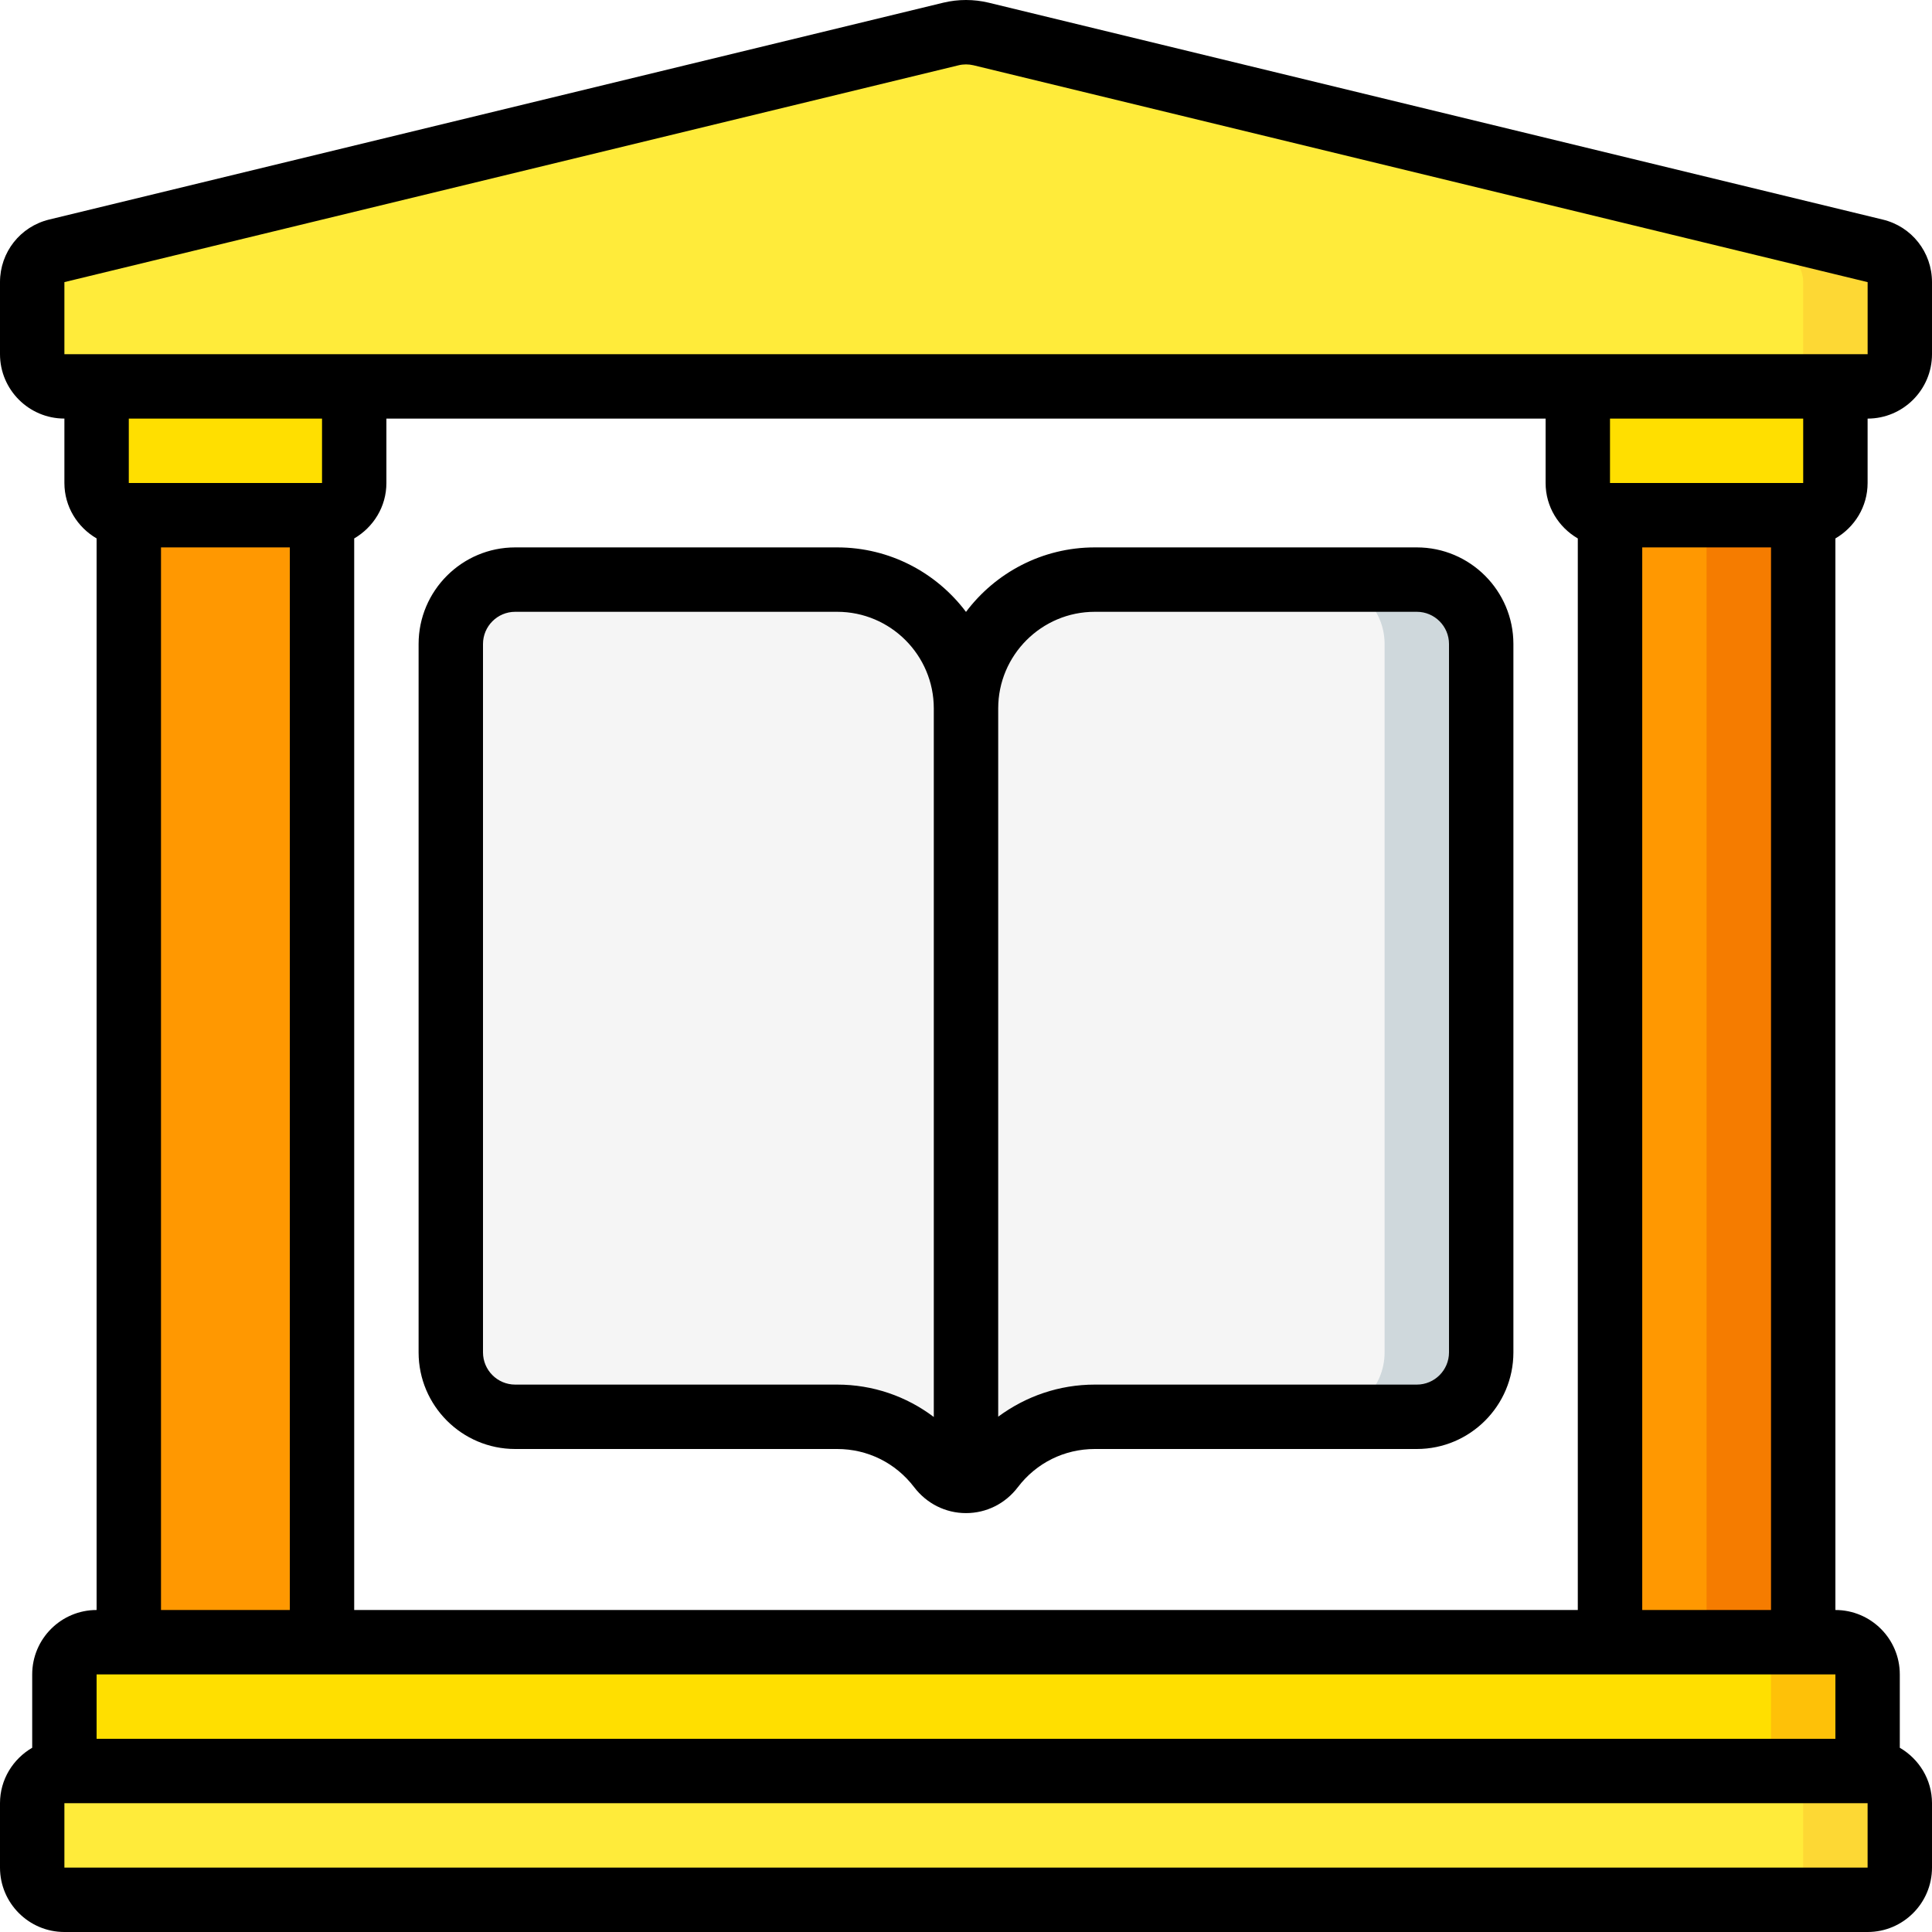
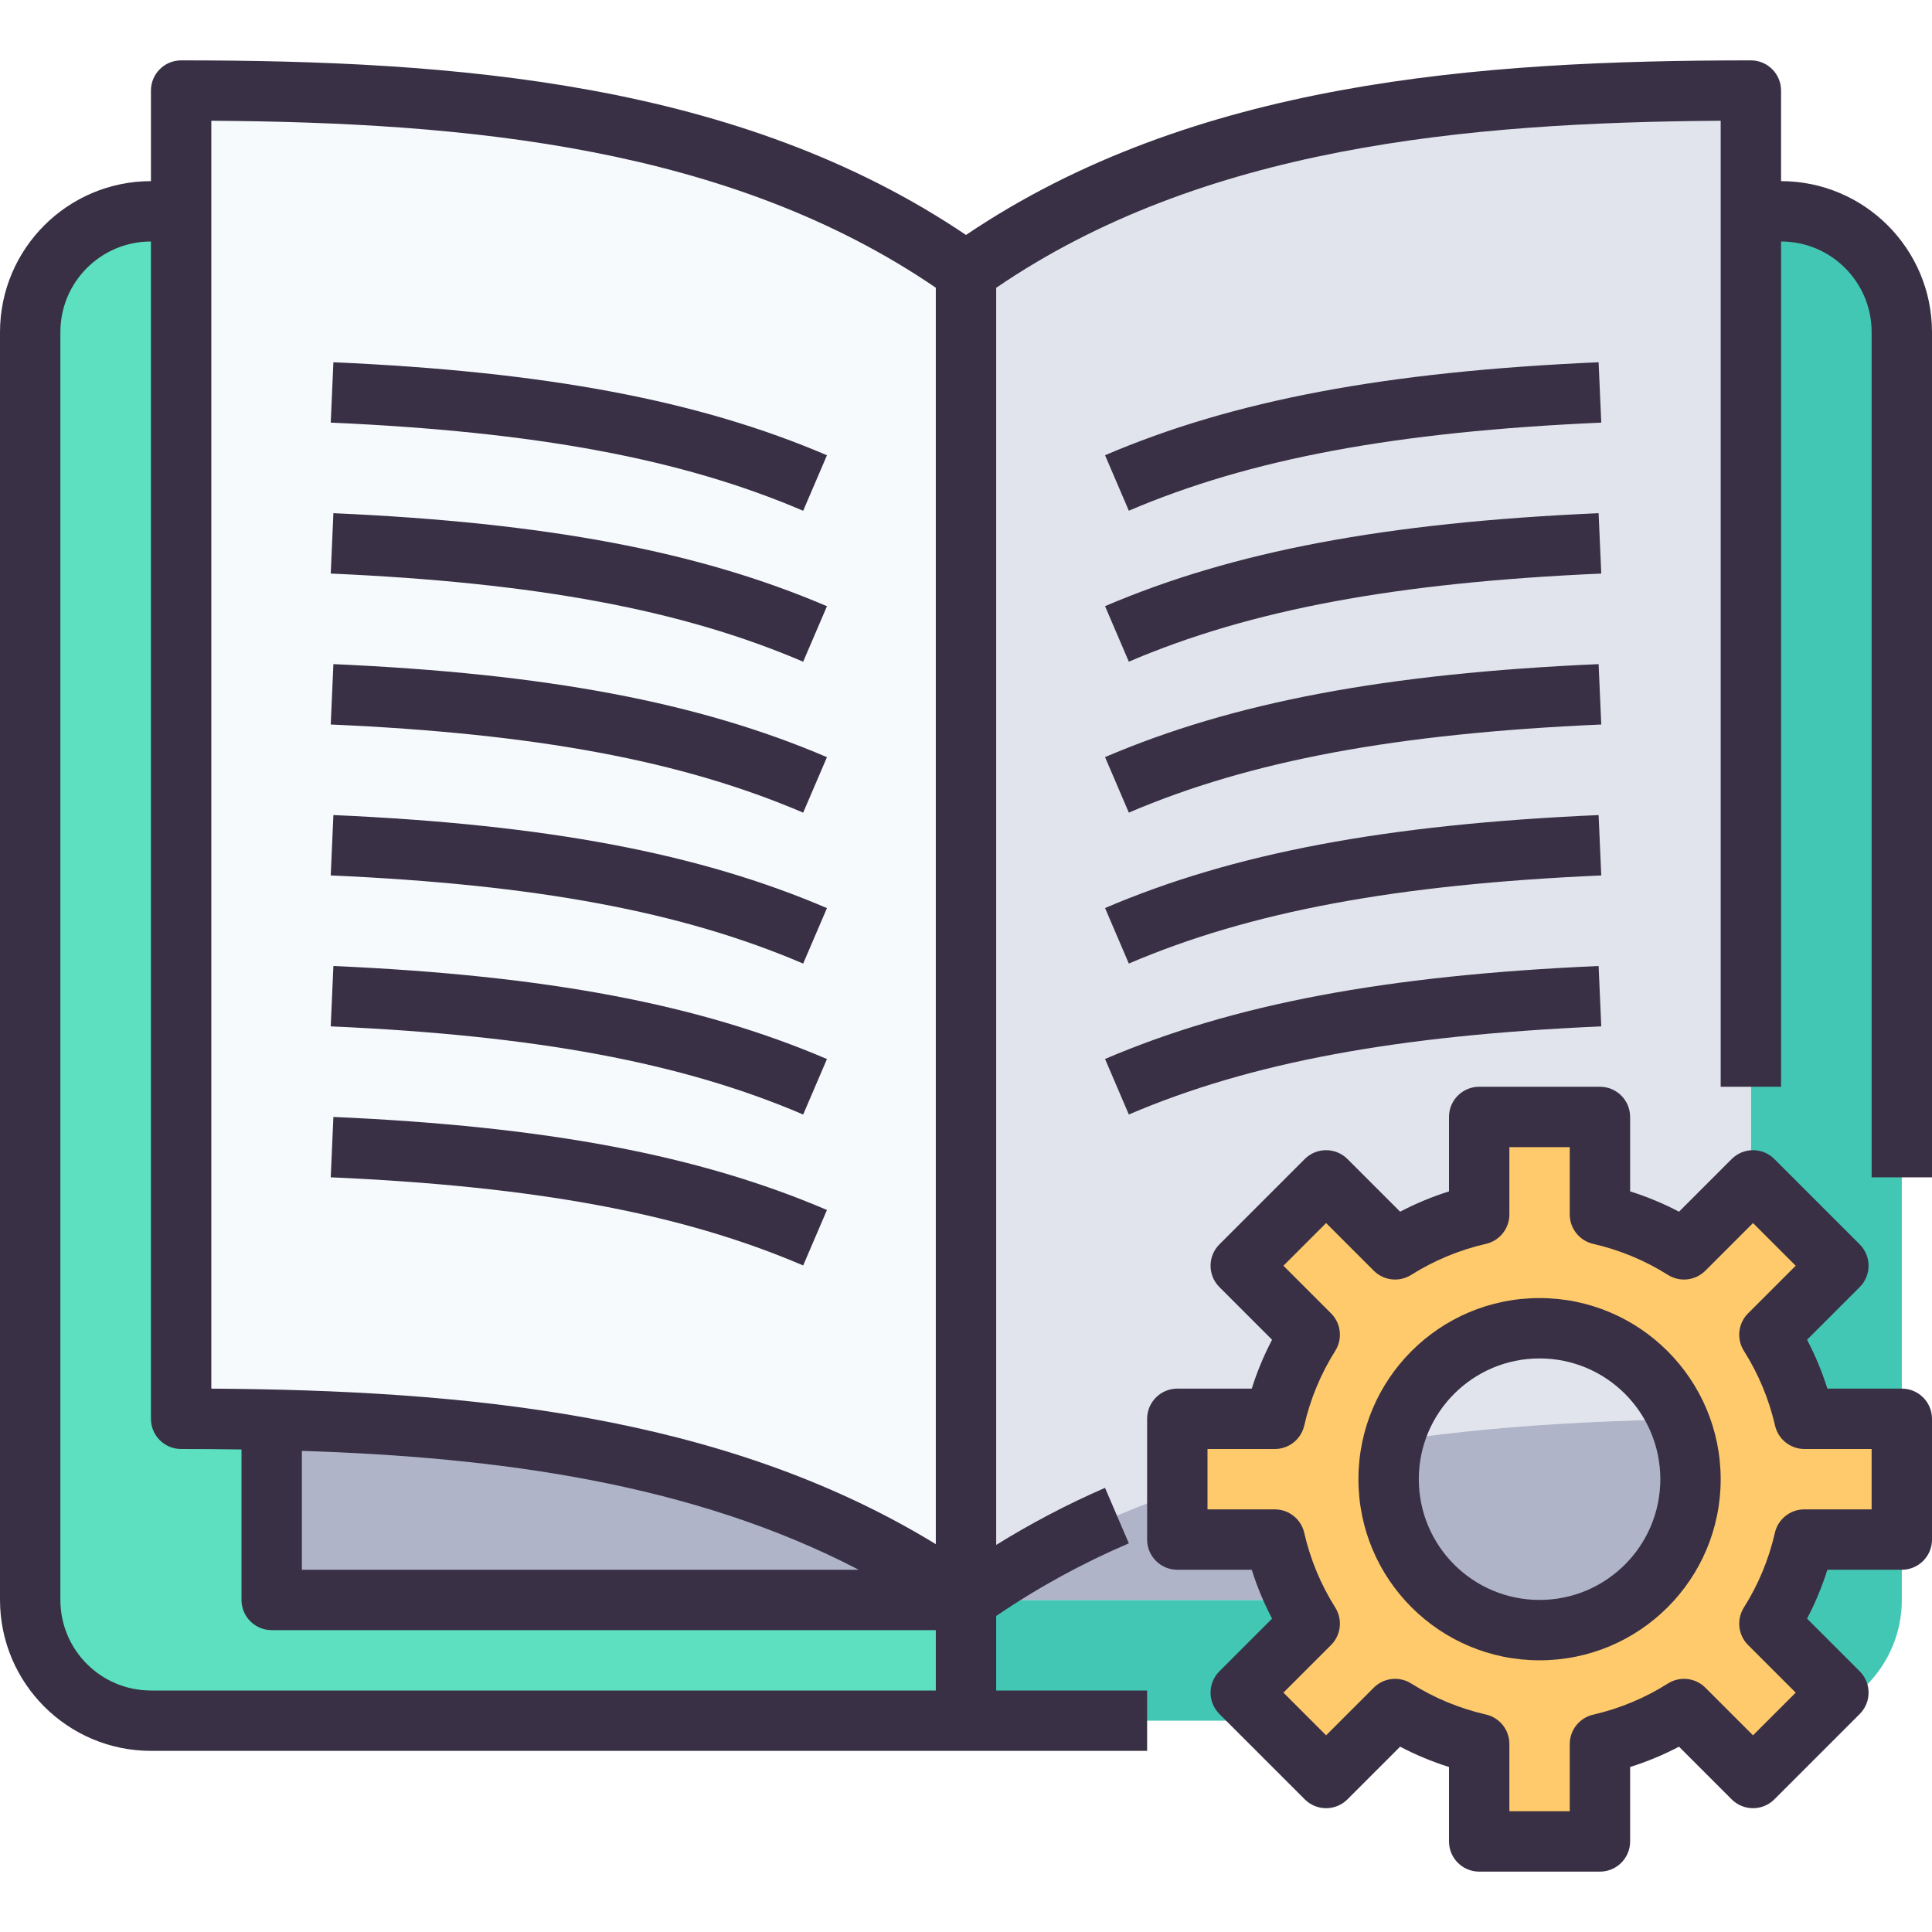
- <svg xmlns="http://www.w3.org/2000/svg" height="512" viewBox="0 0 60 60" width="512">
-   <g id="b">
-     <path d="m59 8.762v2.236c0 .553-.448 1.001-1.001 1.001h-55.999c-.552 0-1-.448-1-1.001v-2.237c0-.462.317-.865.766-.973l27.766-6.732c.308-.074.628-.074.936 0l27.766 6.734c.449.108.766.51.766.973z" fill="#ffeb3a" />
-     <path d="m58.234 7.789-27.766-6.733c-.307-.074-.628-.074-.936 0l-1.032.25 26.734 6.484c.449.108.766.51.766.973v2.236c0 .553-.448 1.001-1.001 1.001h3c.553 0 1.001-.448 1.001-1.001v-2.236c0-.462-.317-.865-.766-.973z" fill="#fdd834" />
-     <path d="m3 12h8v3c0 .552-.448 1-1 1h-6c-.552 0-1-.448-1-1z" fill="#ffdf00" />
-     <rect fill="#ffeb3a" height="4" rx="1" width="58" x="1" y="55" />
-     <path d="m58 55h-3c.552 0 1 .448 1 1v2c0 .552-.448 1-1 1h3c.552 0 1-.448 1-1v-2c0-.552-.448-1-1-1z" fill="#fdd834" />
-     <path d="m3 51h54c.552 0 1 .448 1 1v3h-56v-3c0-.552.448-1 1-1z" fill="#ffdf00" />
-     <path d="m57 51h-3c.552 0 1 .448 1 1v3h3v-3c0-.552-.448-1-1-1z" fill="#fec108" />
-     <path d="m4 16h6v35h-6z" fill="#ff9801" />
-     <path d="m49 12h8v3c0 .552-.448 1-1 1h-6c-.552 0-1-.448-1-1z" fill="#ffdf00" />
-     <path d="m50 16h6v35h-6z" fill="#ff9801" />
-     <path d="m53 16h3v35h-3z" fill="#f57c00" />
-     <path d="m46 20v22c0 1.1-.9 2-2 2h-10c-1.3 0-2.45.62-3.19 1.58-.21.28-.51.41-.81.41v-23.99c0-2.21 1.79-4 4-4h10c1.1 0 2 .9 2 2z" fill="#f5f5f5" />
-     <path d="m44 18h-3c1.1 0 2 .9 2 2v22c0 1.1-.9 2-2 2h3c1.1 0 2-.9 2-2v-22c0-1.1-.9-2-2-2z" fill="#cfd8dc" />
-     <path d="m30 22v23.99c-.3 0-.6-.13-.81-.41-.74-.96-1.89-1.58-3.19-1.58h-10c-1.1 0-2-.9-2-2v-22c0-1.1.9-2 2-2h10c2.21 0 4 1.79 4 4z" fill="#f5f5f5" />
-   </g>
-   <g id="c">
-     <path d="m2 60h56c1.103 0 2-.897 2-2v-2c0-.737-.405-1.375-1-1.722v-2.278c0-1.103-.897-2-2-2v-33.278c.595-.347 1-.985 1-1.722v-2c1.103 0 2-.898 2-2.001v-2.236c0-.929-.63-1.729-1.53-1.944l-27.768-6.736c-.459-.11-.944-.111-1.405 0l-27.765 6.734c-.902.216-1.532 1.016-1.532 1.945v2.237c0 1.103.897 2 2 2v2c0 .737.405 1.375 1 1.722v33.279c-1.103 0-2 .897-2 2v2.278c-.595.347-1 .985-1 1.722v2c0 1.103.897 2 2 2zm56-2h-56v-2h56zm-47-8v-33.278c.595-.347 1-.985 1-1.722v-2h36v2c0 .737.405 1.375 1 1.722v33.278zm45.001-35h-6.001v-2h6v2zm-5 2h4v33h-4zm-49-8.239 27.766-6.733c.076-.019.155-.028.233-.028s.156.009.232.027l27.769 6.735v2.238h-56.001v-2.239zm8 4.239v2h-6.001v-2h6zm-5 4h4v33h-4.001v-33zm-2.001 35h54v2h-54z" />
-     <path d="m44 17h-10c-1.634 0-3.087.788-4 2.003-.913-1.215-2.366-2.003-4-2.003h-10c-1.654 0-3 1.346-3 3v22c0 1.654 1.346 3 3 3h10c.945 0 1.815.432 2.389 1.185.391.512.978.806 1.611.806s1.221-.293 1.611-.806c.573-.753 1.443-1.185 2.389-1.185h10c1.654 0 3-1.346 3-3v-22c0-1.654-1.346-3-3-3zm-18 26h-10c-.552 0-1-.449-1-1v-22c0-.551.448-1 1-1h10c1.654 0 3 1.346 3 3v22.006c-.854-.645-1.895-1.006-3-1.006zm19-1c0 .551-.448 1-1 1h-10c-1.1 0-2.135.357-3 .996v-21.996c0-1.654 1.346-3 3-3h10c.552 0 1 .449 1 1z" />
+ <svg xmlns="http://www.w3.org/2000/svg" viewBox="0 0 64 64" width="512" height="512">
+   <g id="_20-manual" data-name="20-manual">
+     <path d="M63,11V53a4,4,0,0,1-4,4H32V53H55V47.03Q56.485,47,58,47V7h1A4,4,0,0,1,63,11Z" style="fill:#43c7b5" />
+     <path d="M55,47.03c-8.8.21-16.71,1.48-23,5.97V9c7-5,16-6,26-6V47Q56.485,47,55,47.03Z" style="fill:#e1e4ed" />
+     <path d="M55,47.03V53H32C38.29,48.51,46.2,47.24,55,47.03Z" style="fill:#afb4c8" />
+     <path d="M32,53v4H5a4,4,0,0,1-4-4V11A4,4,0,0,1,5,7H6V47q1.515,0,3,.03V53Z" style="fill:#5ce0bf" />
+     <path d="M9,47.03Q7.515,47,6,47V3C16,3,25,4,32,9V53C25.71,48.51,17.8,47.24,9,47.03Z" style="fill:#f6fafd" />
+     <path d="M32,53H9V47.03C17.8,47.24,25.71,48.51,32,53Z" style="fill:#afb4c8" />
+     <path d="M63,47v4H59.77a8.764,8.764,0,0,1-1.16,2.78l2.29,2.29L58.07,58.9l-2.29-2.29A8.764,8.764,0,0,1,53,57.77V61H49V57.77a8.764,8.764,0,0,1-2.78-1.16L43.93,58.9,41.1,56.07l2.29-2.29A8.764,8.764,0,0,1,42.23,51H39V47h3.23a8.764,8.764,0,0,1,1.16-2.78L41.1,41.93l2.83-2.83,2.29,2.29A8.764,8.764,0,0,1,49,40.23V37h4v3.23a8.764,8.764,0,0,1,2.78,1.16l2.29-2.29,2.83,2.83-2.29,2.29A8.764,8.764,0,0,1,59.77,47Zm-7,2a5,5,0,1,0-5,5A5,5,0,0,0,56,49Z" style="fill:#ffca6b" />
+     <path d="M10.956,39c6.807.3,11.633,1.2,15.65,2.92l.788-1.838C23.145,38.263,18.1,37.312,11.044,37Z" style="fill:#393045" />
+     <path d="M10.956,34c6.807.3,11.633,1.2,15.65,2.92l.788-1.838C23.145,33.263,18.1,32.312,11.044,32Z" style="fill:#393045" />
+     <path d="M10.956,29c6.807.3,11.633,1.2,15.65,2.92l.788-1.838C23.145,28.263,18.1,27.312,11.044,27Z" style="fill:#393045" />
+     <path d="M10.956,24c6.807.3,11.633,1.2,15.65,2.92l.788-1.838C23.145,23.263,18.1,22.312,11.044,22Z" style="fill:#393045" />
+     <path d="M10.956,19c6.807.3,11.633,1.2,15.65,2.92l.788-1.838C23.145,18.263,18.1,17.312,11.044,17Z" style="fill:#393045" />
+     <path d="M27.394,15.081C23.145,13.263,18.1,12.312,11.044,12l-.088,2c6.807.3,11.633,1.2,15.65,2.92Z" style="fill:#393045" />
+     <path d="M37.394,36.919C41.411,35.2,46.237,34.3,53.044,34l-.088-2c-7.059.311-12.1,1.262-16.35,3.08Z" style="fill:#393045" />
+     <path d="M37.394,31.919C41.411,30.2,46.237,29.3,53.044,29l-.088-2c-7.059.311-12.1,1.262-16.35,3.08Z" style="fill:#393045" />
+     <path d="M37.394,26.919C41.411,25.2,46.237,24.3,53.044,24l-.088-2c-7.059.311-12.1,1.262-16.35,3.08Z" style="fill:#393045" />
+     <path d="M37.394,21.919C41.411,20.2,46.237,19.3,53.044,19l-.088-2c-7.059.311-12.1,1.262-16.35,3.08Z" style="fill:#393045" />
+     <path d="M52.956,12c-7.059.311-12.1,1.262-16.35,3.08l.788,1.838C41.411,15.2,46.237,14.3,53.044,14Z" style="fill:#393045" />
+     <path d="M59,6V3a1,1,0,0,0-1-1c-9.072,0-18.481.712-26,5.783C24.481,2.712,15.072,2,6,2A1,1,0,0,0,5,3V6a5.006,5.006,0,0,0-5,5V53a5.006,5.006,0,0,0,5,5H38V56H33V53.532a25.824,25.824,0,0,1,4.394-2.407l-.788-1.838A28,28,0,0,0,33,51.178V9.534C39.827,4.871,48.511,4.057,57,4V36h2V8a3,3,0,0,1,3,3V39h2V11A5.006,5.006,0,0,0,59,6ZM10,48.062c6.477.208,12.927,1.064,18.445,3.938H10ZM7,4c8.489.054,17.173.868,24,5.531V51.152C23.937,46.833,15.363,46.056,7,46ZM5,56a3,3,0,0,1-3-3V11A3,3,0,0,1,5,8V47a1,1,0,0,0,1,1q1,0,2,.015V53a1,1,0,0,0,1,1H31v2Z" style="fill:#393045" />
+     <path d="M63,46H60.534a9.786,9.786,0,0,0-.673-1.619l1.745-1.745a1,1,0,0,0,0-1.414l-2.828-2.828a1,1,0,0,0-1.414,0l-1.745,1.745A9.858,9.858,0,0,0,54,39.466V37a1,1,0,0,0-1-1H49a1,1,0,0,0-1,1v2.466a9.858,9.858,0,0,0-1.619.673l-1.745-1.745a1,1,0,0,0-1.414,0l-2.828,2.828a1,1,0,0,0,0,1.414l1.745,1.745A9.786,9.786,0,0,0,41.466,46H39a1,1,0,0,0-1,1v4a1,1,0,0,0,1,1h2.466a9.786,9.786,0,0,0,.673,1.619l-1.745,1.745a1,1,0,0,0,0,1.414l2.828,2.828a1,1,0,0,0,1.414,0l1.745-1.745A9.786,9.786,0,0,0,48,58.534V61a1,1,0,0,0,1,1h4a1,1,0,0,0,1-1V58.534a9.786,9.786,0,0,0,1.619-.673l1.745,1.745a1,1,0,0,0,1.414,0l2.828-2.828a1,1,0,0,0,0-1.414l-1.745-1.745A9.786,9.786,0,0,0,60.534,52H63a1,1,0,0,0,1-1V47A1,1,0,0,0,63,46Zm-1,4H59.77a1,1,0,0,0-.975.778,7.964,7.964,0,0,1-1.027,2.474,1,1,0,0,0,.138,1.24l1.579,1.579-1.414,1.414-1.579-1.579a1,1,0,0,0-1.24-.138A7.964,7.964,0,0,1,52.778,56.8,1,1,0,0,0,52,57.77V60H50V57.77a1,1,0,0,0-.778-.975,7.964,7.964,0,0,1-2.474-1.027,1,1,0,0,0-1.24.138l-1.579,1.579-1.414-1.414,1.579-1.579a1,1,0,0,0,.138-1.24,7.964,7.964,0,0,1-1.027-2.474A1,1,0,0,0,42.23,50H40V48h2.23a1,1,0,0,0,.975-.778,7.964,7.964,0,0,1,1.027-2.474,1,1,0,0,0-.138-1.24l-1.579-1.579,1.414-1.414,1.579,1.579a1,1,0,0,0,1.239.139,7.988,7.988,0,0,1,2.475-1.028A1,1,0,0,0,50,40.23V38h2v2.23a1,1,0,0,0,.778.975,7.988,7.988,0,0,1,2.475,1.028,1,1,0,0,0,1.239-.139l1.579-1.579,1.414,1.414-1.579,1.579a1,1,0,0,0-.138,1.24A7.964,7.964,0,0,1,58.8,47.222,1,1,0,0,0,59.77,48H62Z" style="fill:#393045" />
+     <path d="M51,43a6,6,0,1,0,6,6A6.006,6.006,0,0,0,51,43Zm0,10a4,4,0,1,1,4-4A4,4,0,0,1,51,53Z" style="fill:#393045" />
  </g>
</svg>
